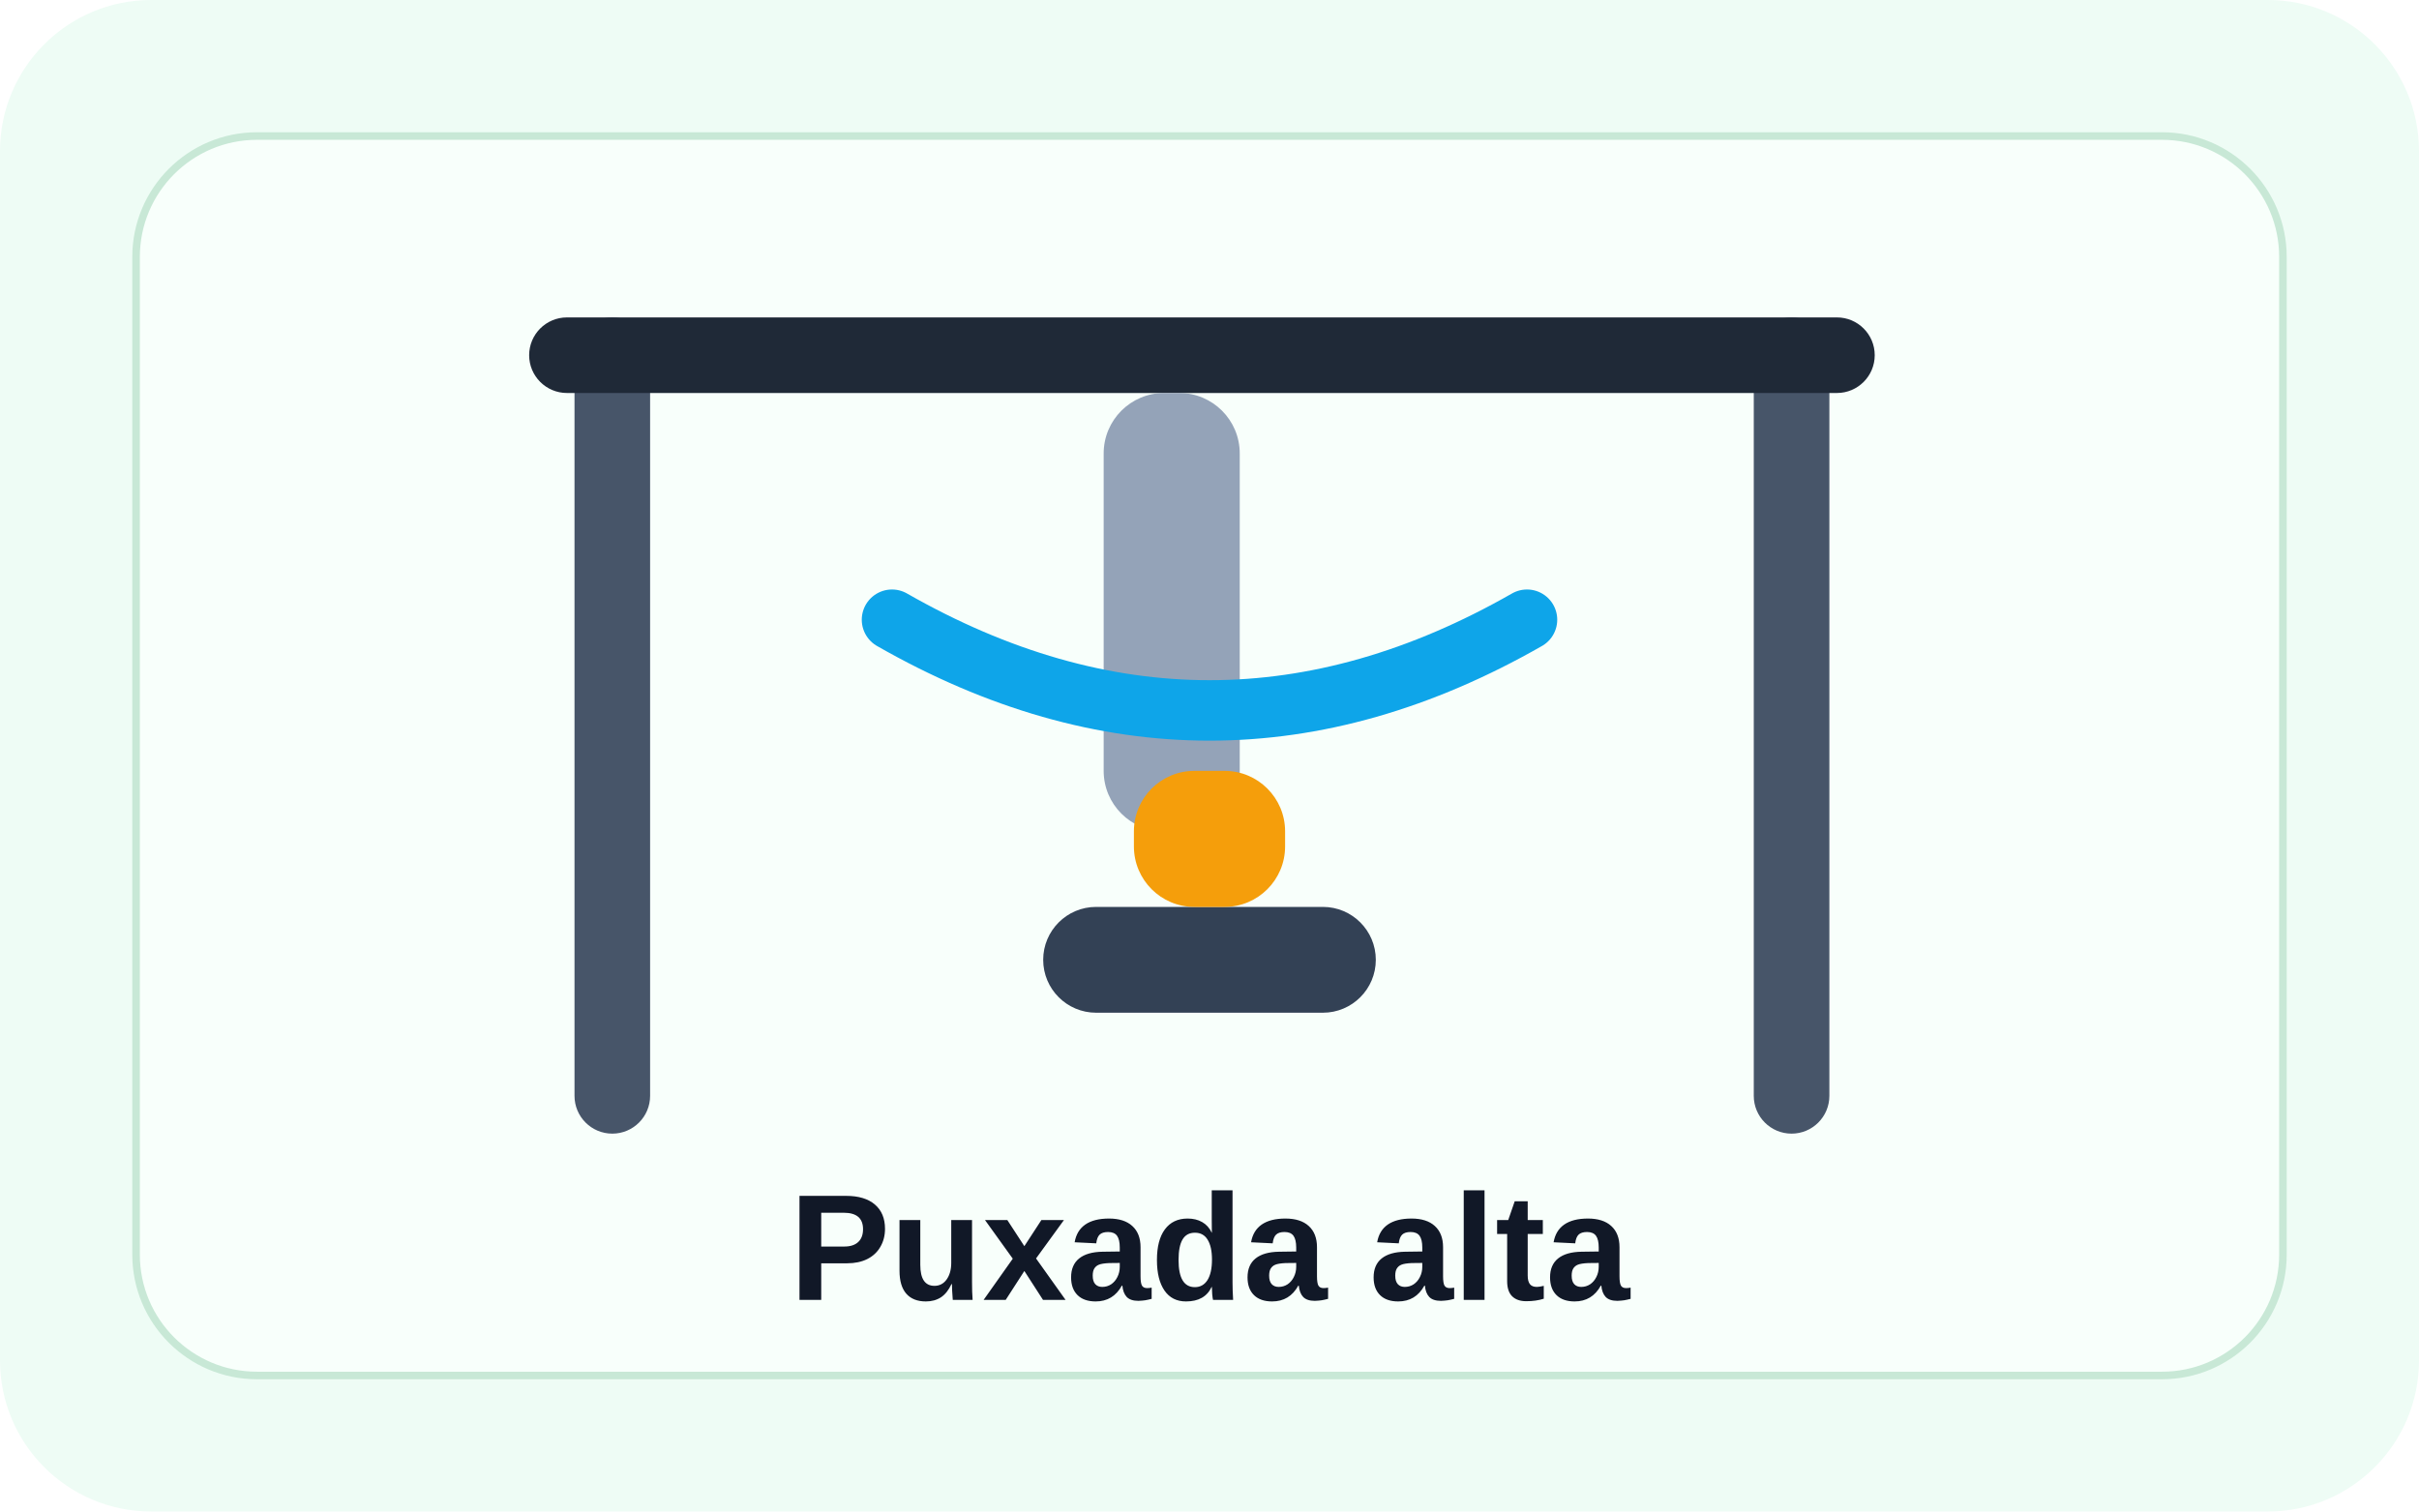
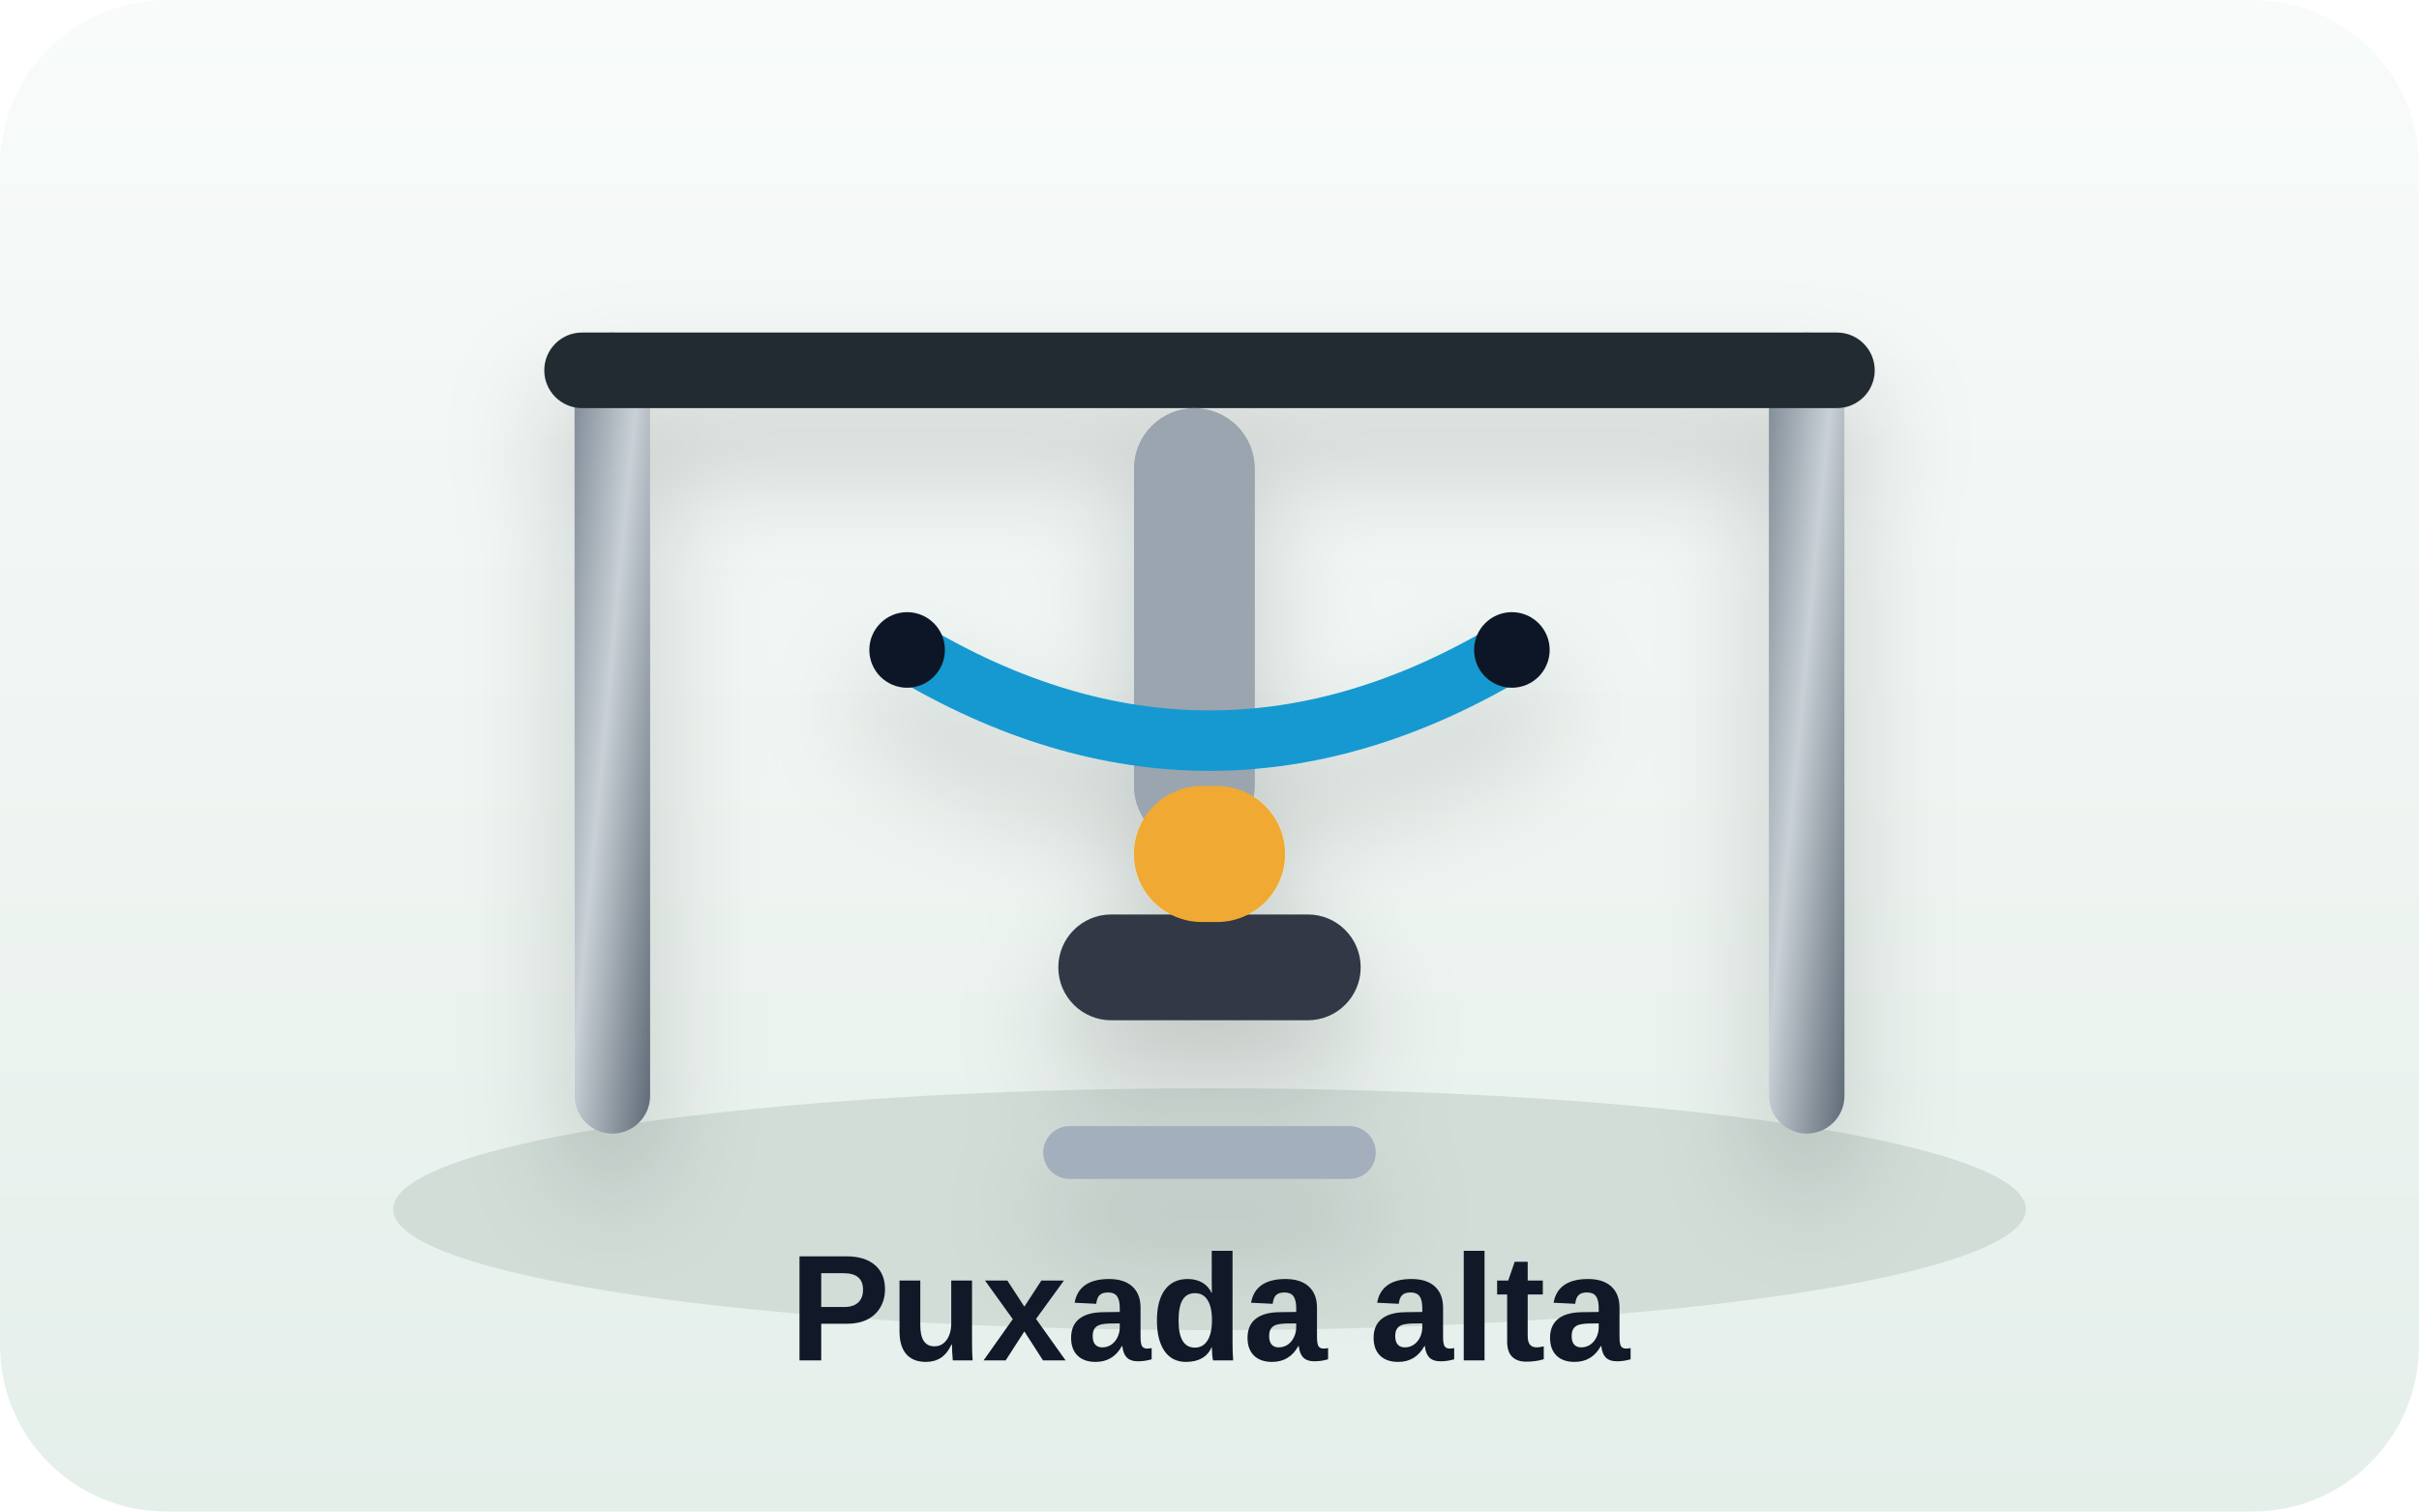
<svg xmlns="http://www.w3.org/2000/svg" viewBox="0 0 320 200" role="img" aria-label="Puxada alta">
-   <rect width="320" height="200" rx="20" fill="#eefcf5" />
-   <rect x="18" y="18" width="284" height="164" rx="16" fill="#f8fffb" stroke="#c8e8d6" />
-   <rect x="76" y="42" width="10" height="108" rx="5" fill="#475569" />
-   <rect x="232" y="42" width="10" height="108" rx="5" fill="#475569" />
-   <rect x="70" y="42" width="178" height="10" rx="5" fill="#1f2937" />
-   <rect x="146" y="52" width="18" height="58" rx="8" fill="#94a3b8" />
-   <path d="M118 82 Q160 106 202 82" fill="none" stroke="#0ea5e9" stroke-width="8" stroke-linecap="round" />
-   <rect x="138" y="120" width="44" height="14" rx="7" fill="#334155" />
-   <rect x="150" y="102" width="20" height="18" rx="8" fill="#f59e0b" />
-   <text x="160" y="172" text-anchor="middle" font-family="Arial, sans-serif" font-size="20" font-weight="700" fill="#111827">Puxada alta</text>
+   <defs>
+     <linearGradient id="bg3" x1="0" y1="0" x2="0" y2="1">
+       <stop offset="0" stop-color="#f8fbfa" />
+       <stop offset="1" stop-color="#e5efea" />
+     </linearGradient>
+     <linearGradient id="metal3" x1="0" y1="0" x2="1" y2="1">
+       <stop offset="0" stop-color="#7b8793" />
+       <stop offset=".45" stop-color="#c9d0d6" />
+       <stop offset="1" stop-color="#5d6975" />
+     </linearGradient>
+     <filter id="shadow3" x="-20%" y="-20%" width="150%" height="160%">
+       <feDropShadow dx="0" dy="8" stdDeviation="7" flood-color="#000" flood-opacity=".18" />
+     </filter>
+   </defs>
+   <rect width="320" height="200" rx="22" fill="url(#bg3)" />
+   <ellipse cx="160" cy="160" rx="108" ry="16" fill="#d2ddd8" />
+   <g filter="url(#shadow3)">
+     <rect x="76" y="44" width="10" height="106" rx="5" fill="url(#metal3)" />
+     <rect x="234" y="44" width="10" height="106" rx="5" fill="url(#metal3)" />
+     <rect x="72" y="44" width="176" height="10" rx="5" fill="#232a33" />
+     <rect x="150" y="54" width="16" height="58" rx="8" fill="#9aa5af" />
+     <path d="M120 86q40 24 80 0" fill="none" stroke="#1699d1" stroke-width="8" stroke-linecap="round" />
+     <circle cx="120" cy="86" r="5" fill="#111827" />
+     <circle cx="200" cy="86" r="5" fill="#111827" />
+     <rect x="140" y="121" width="40" height="14" rx="7" fill="#303744" />
+     <rect x="150" y="104" width="20" height="18" rx="9" fill="#f0a933" />
+     <rect x="138" y="149" width="44" height="7" rx="3.5" fill="#a3afbd" />
+   </g>
+   <text x="160" y="180" text-anchor="middle" font-family="Arial, sans-serif" font-size="20" font-weight="700" fill="#111827">Puxada alta</text>
</svg>
